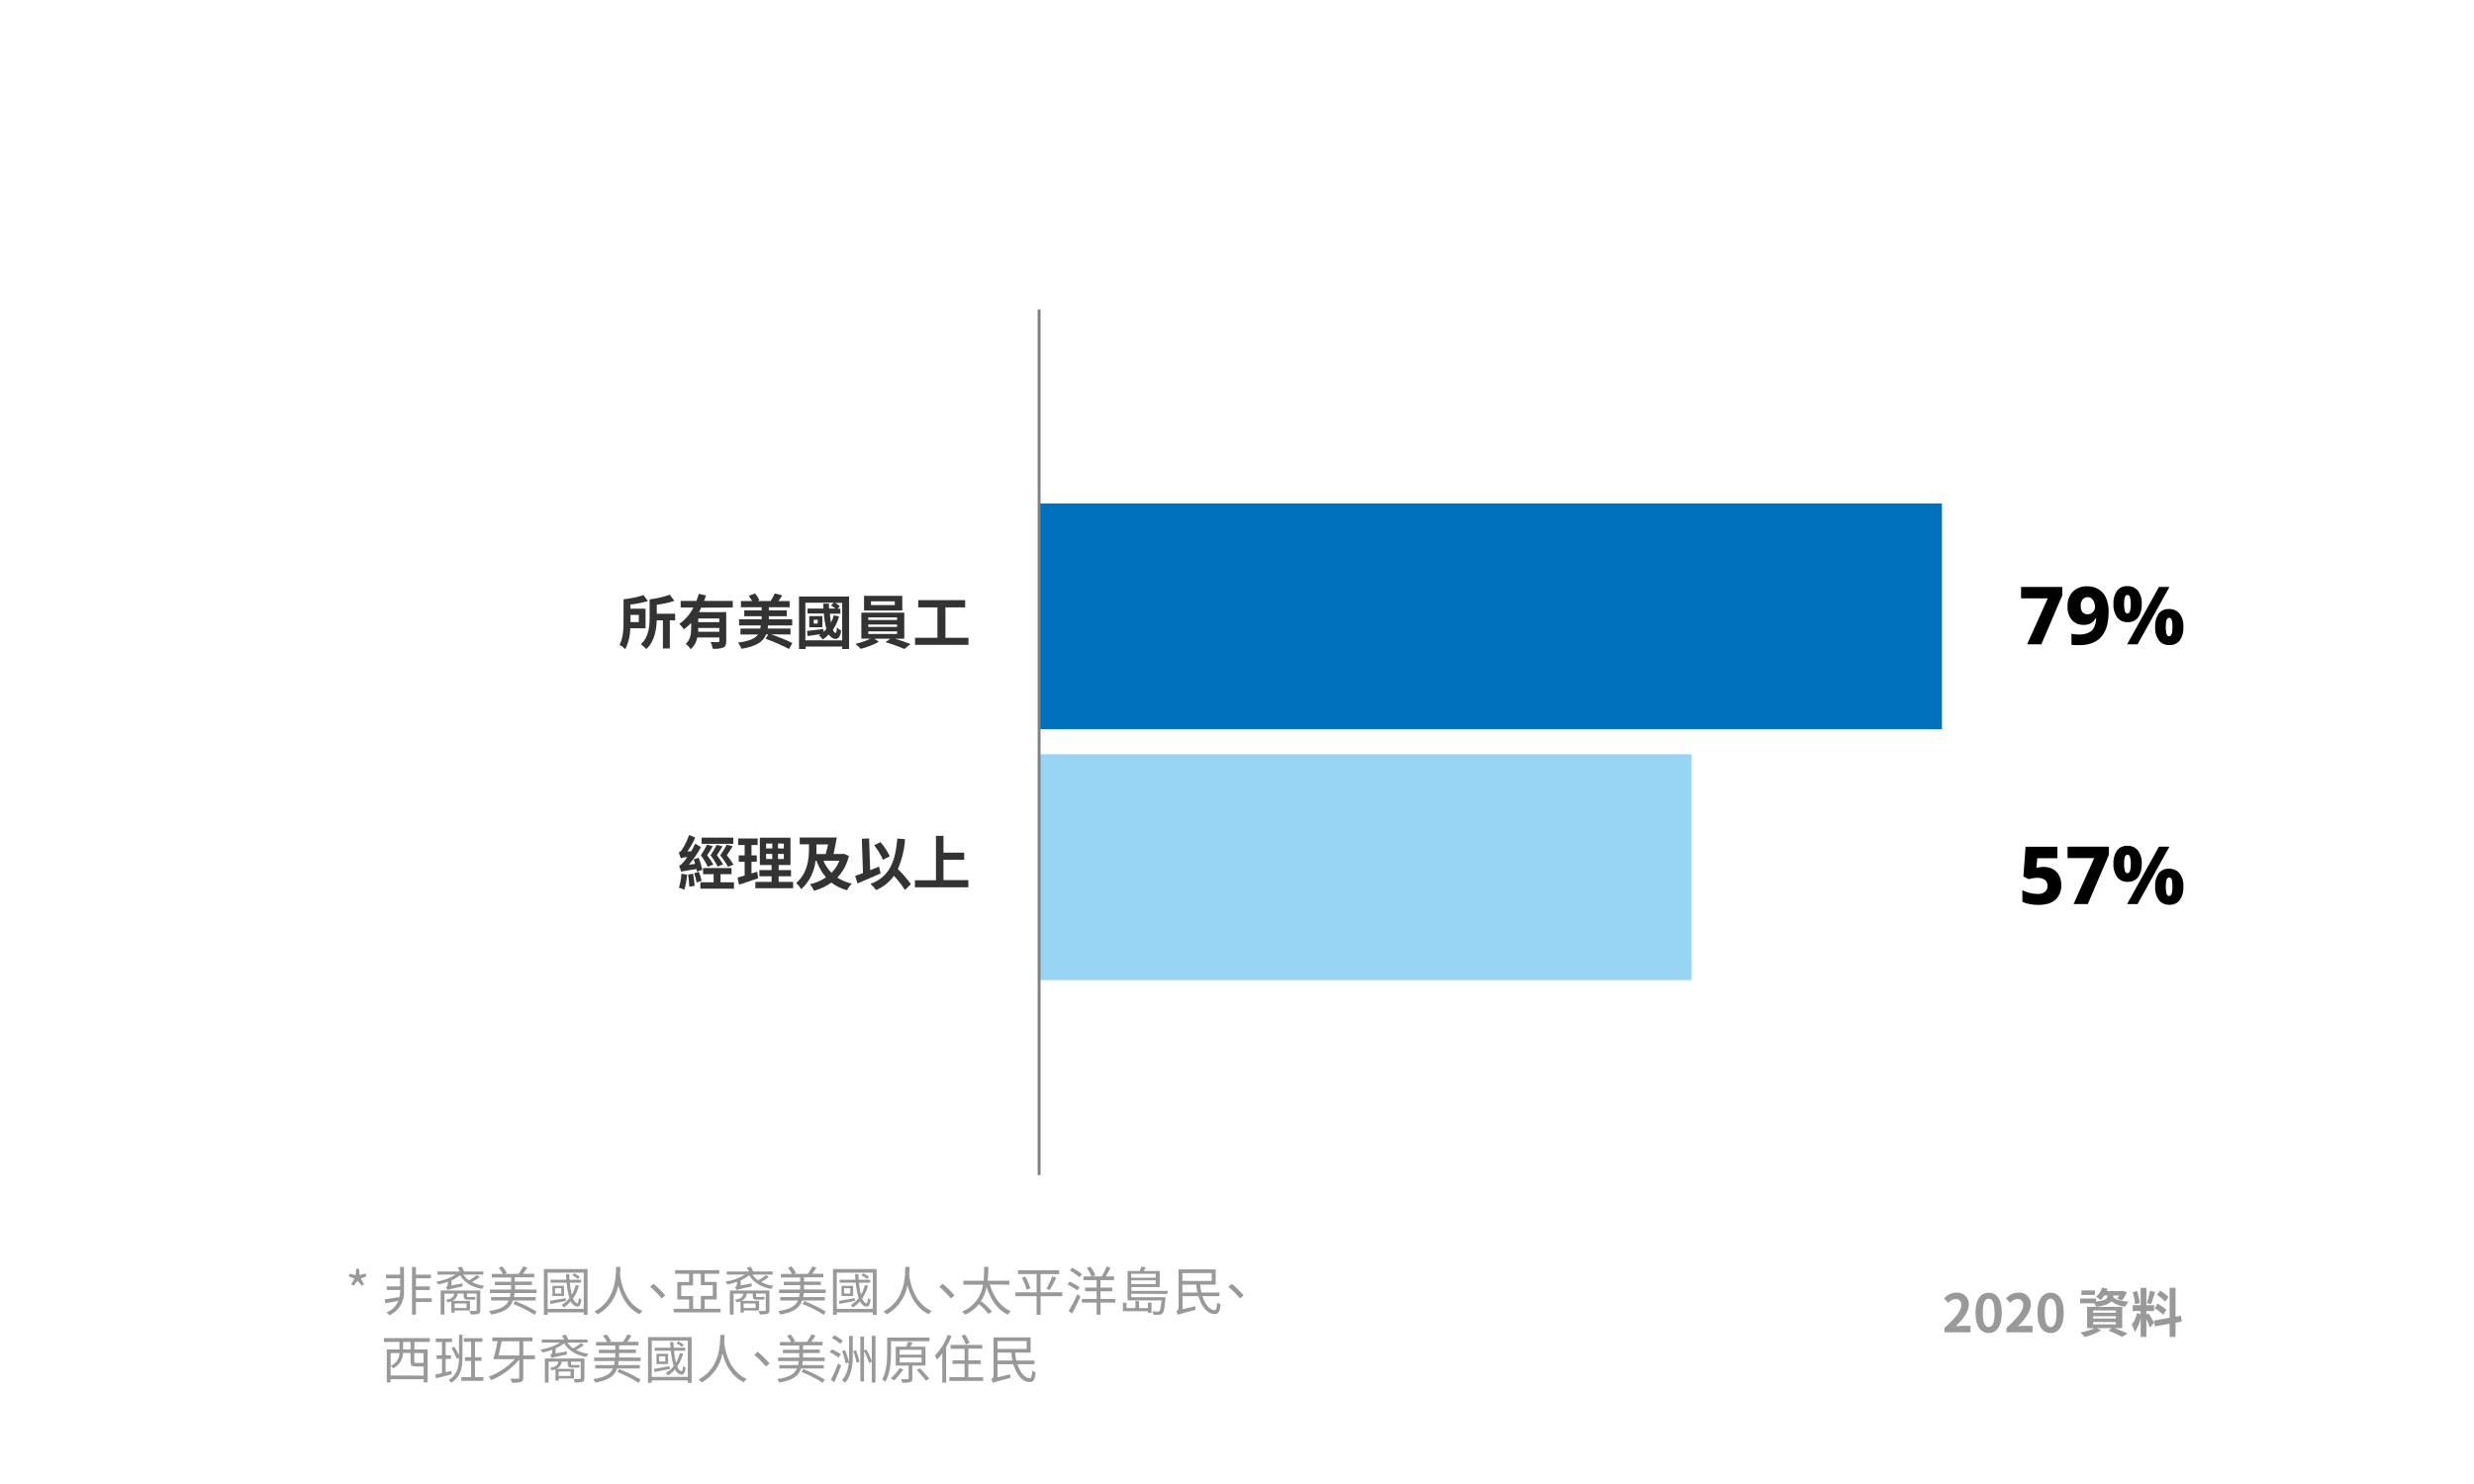
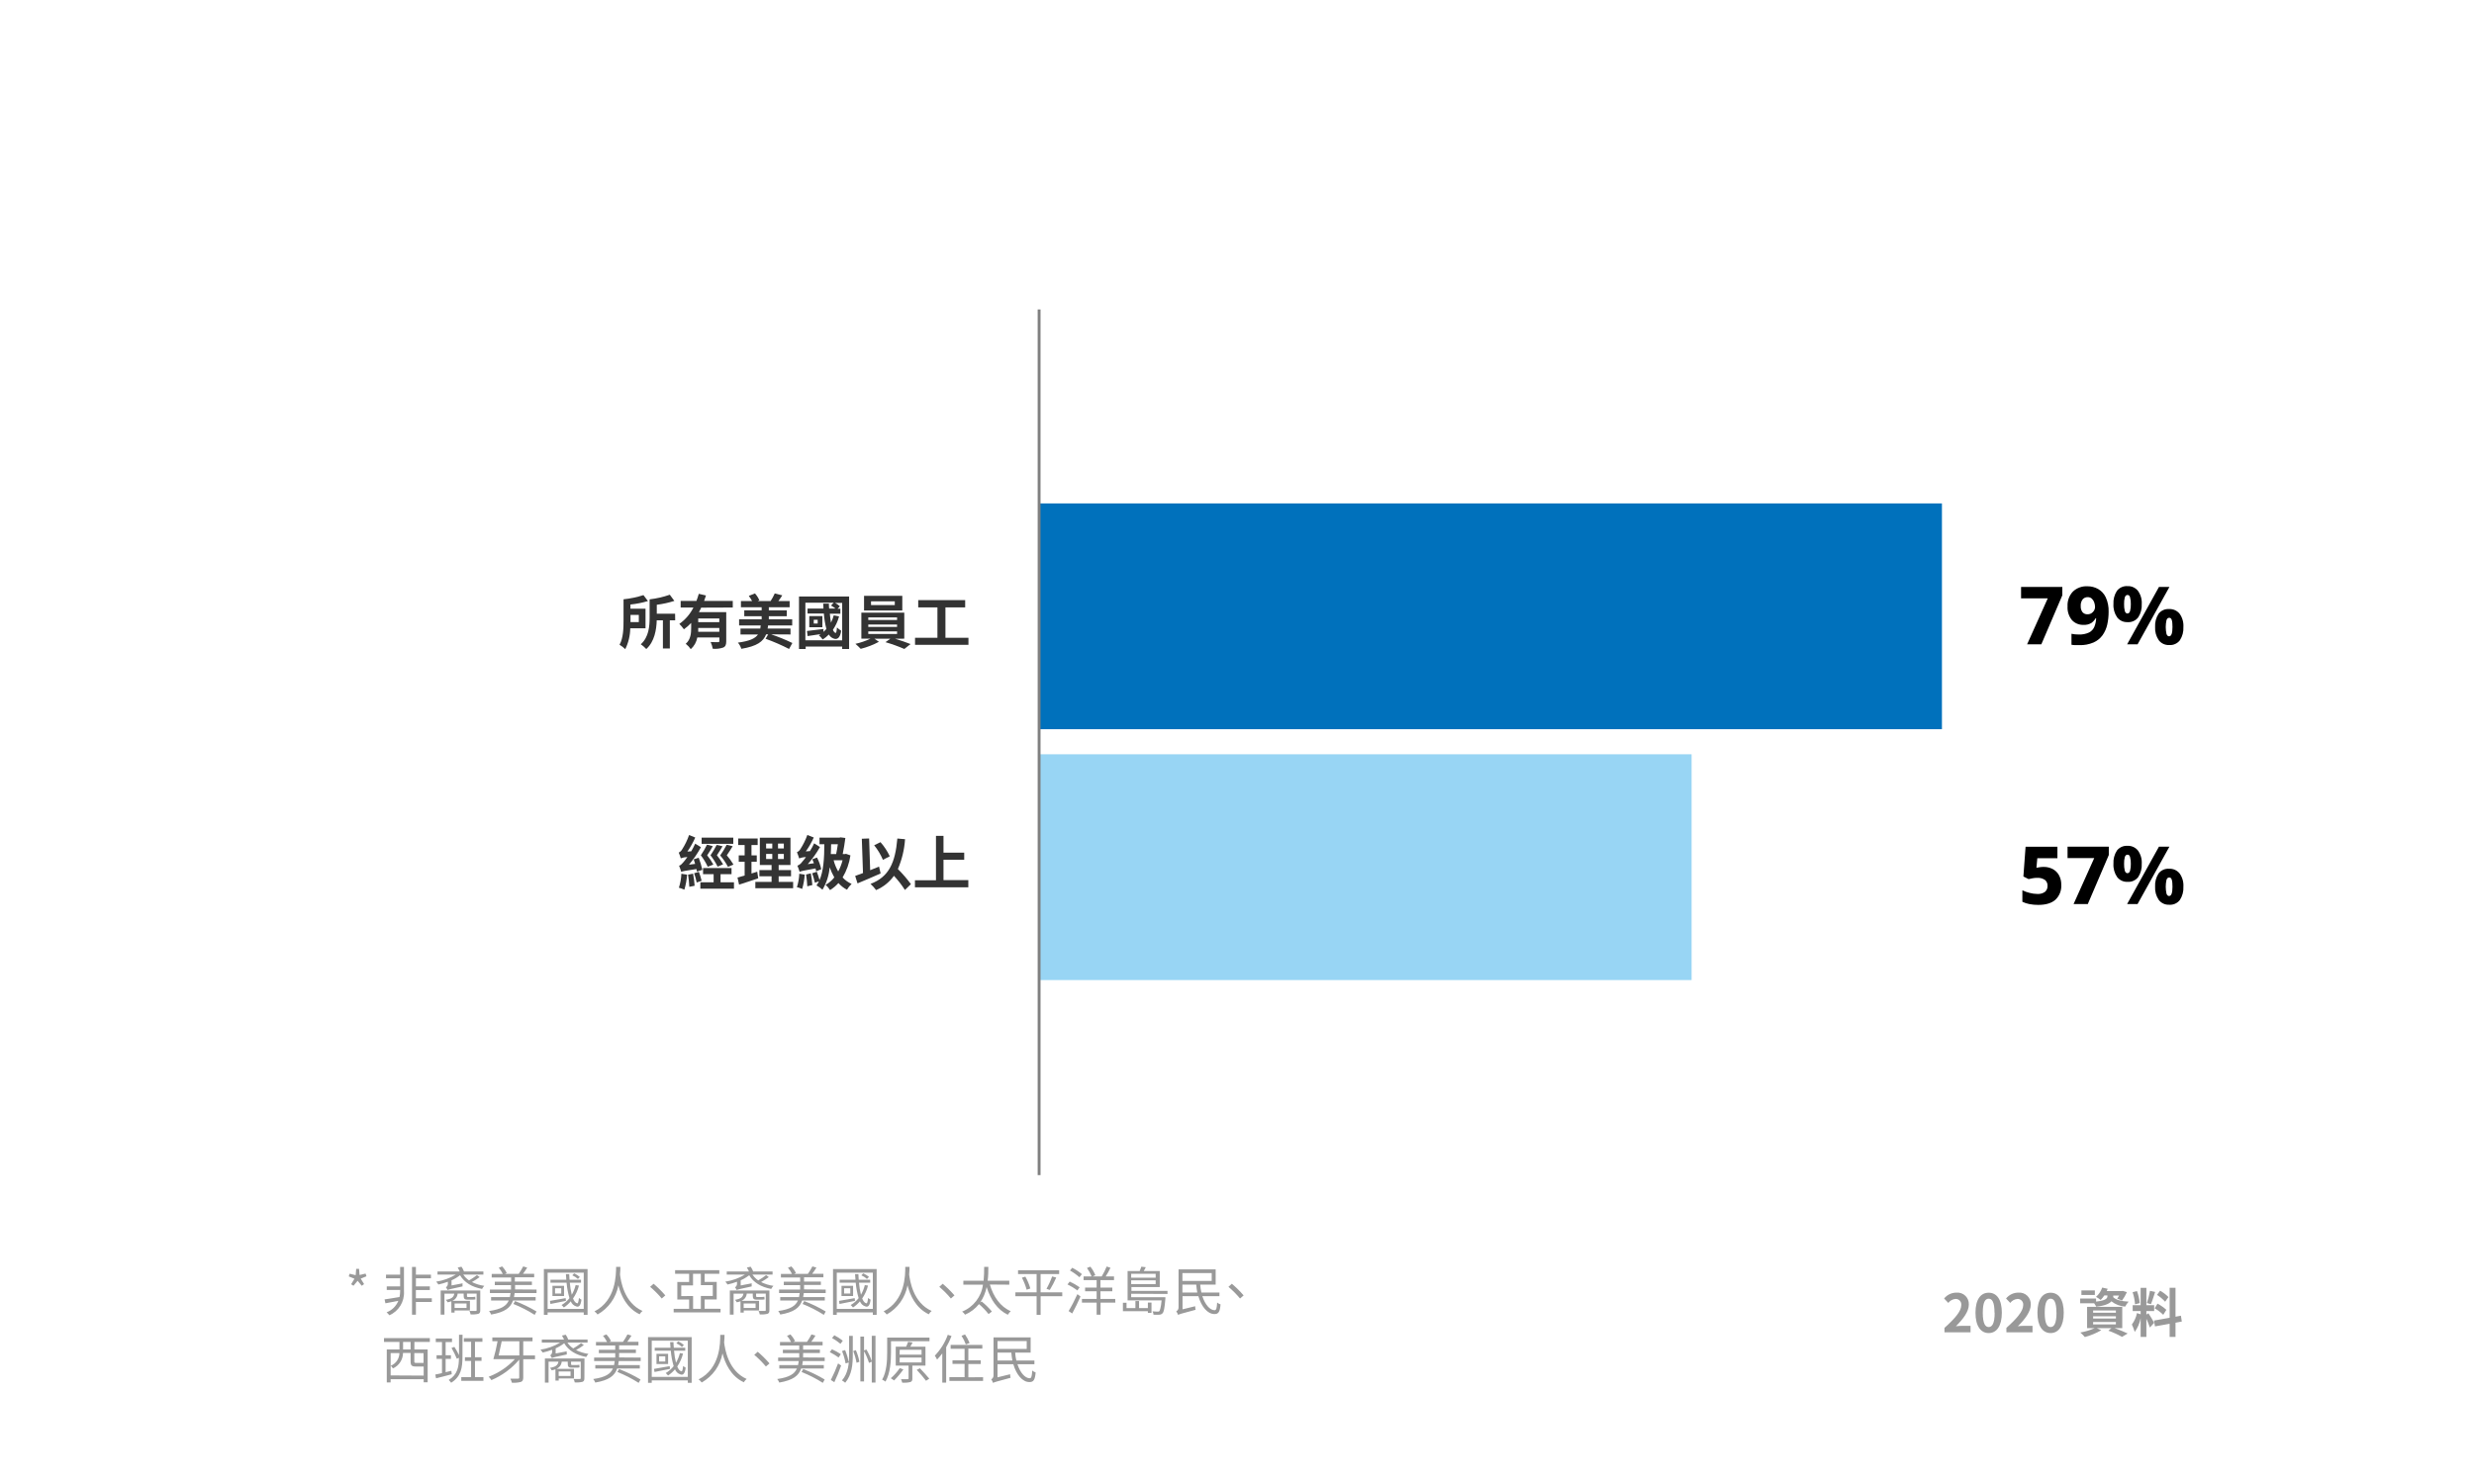
<svg xmlns="http://www.w3.org/2000/svg" viewBox="0 0 800 480">
  <defs>
    <style>.a{fill:#98d5f4;}.b{fill:#0071bc;}.c{fill:none;stroke:gray;stroke-miterlimit:10;stroke-width:0.93px;}.d{fill:#333;}.e{fill:#999;}</style>
  </defs>
  <rect class="a" x="336" y="243.97" width="211" height="73.03" />
  <rect class="b" x="336" y="162.83" width="291.95" height="73.03" />
  <line class="c" x1="336.01" y1="380.09" x2="336.01" y2="100.09" />
  <path d="M655.49,208.41l6.68-14.87h-8.63v-3.69h13.34v2.7l-6.79,15.86Z" />
  <path d="M681.85,197.88a18.64,18.64,0,0,1-.45,4.17,9.51,9.51,0,0,1-1.54,3.45,7.24,7.24,0,0,1-2.91,2.32,10.84,10.84,0,0,1-4.59.85c-.36,0-.79,0-1.28,0s-.91-.07-1.24-.12V205a11,11,0,0,0,2.29.23,7.26,7.26,0,0,0,3.42-.66,3.7,3.7,0,0,0,1.7-1.86,8.25,8.25,0,0,0,.57-2.76h-.15a5,5,0,0,1-1.38,1.54,4.36,4.36,0,0,1-2.55.62,4.82,4.82,0,0,1-3.77-1.56,6.4,6.4,0,0,1-1.4-4.42,6.48,6.48,0,0,1,1.71-4.77,6.37,6.37,0,0,1,4.71-1.73,6.93,6.93,0,0,1,3.48.89,6.06,6.06,0,0,1,2.47,2.71A10.44,10.44,0,0,1,681.85,197.88Zm-6.76-4.73a2.06,2.06,0,0,0-1.63.7,3.24,3.24,0,0,0-.63,2.21,3,3,0,0,0,.55,1.92,2,2,0,0,0,1.66.71,2.23,2.23,0,0,0,1.74-.75,2.29,2.29,0,0,0,.68-1.57,4.62,4.62,0,0,0-.26-1.52,2.92,2.92,0,0,0-.78-1.22A1.89,1.89,0,0,0,675.09,193.15Z" />
  <path d="M687.94,189.58a4.1,4.1,0,0,1,3.4,1.53,6.62,6.62,0,0,1,1.22,4.27,7.15,7.15,0,0,1-1.14,4.31,4,4,0,0,1-3.48,1.54,4,4,0,0,1-3.33-1.54,6.88,6.88,0,0,1-1.2-4.31,7.13,7.13,0,0,1,1.12-4.27A4,4,0,0,1,687.94,189.58Zm0,2.87c-.4,0-.68.25-.85.75a7.71,7.71,0,0,0-.24,2.21,8.09,8.09,0,0,0,.24,2.24c.17.52.45.78.85.78s.68-.26.84-.78a7.67,7.67,0,0,0,.25-2.24,7.31,7.31,0,0,0-.25-2.21Q688.59,192.45,688,192.45Zm13.57-2.6-10.3,18.56h-3.38l10.3-18.56Zm-.1,7.15a4.1,4.1,0,0,1,3.4,1.52,6.62,6.62,0,0,1,1.22,4.27,7.17,7.17,0,0,1-1.14,4.31,4,4,0,0,1-3.48,1.54,4,4,0,0,1-3.33-1.54,6.9,6.9,0,0,1-1.2-4.31,7.13,7.13,0,0,1,1.12-4.27A3.94,3.94,0,0,1,701.46,197Zm0,2.83c-.4,0-.68.26-.85.78a10.3,10.3,0,0,0,0,4.42c.17.52.45.78.85.78.73,0,1.09-1,1.09-3S702.24,199.83,701.51,199.83Z" />
  <path d="M660.79,280.4a6.24,6.24,0,0,1,2.94.67,5,5,0,0,1,2.06,2,6.2,6.2,0,0,1,.75,3.15,6.11,6.11,0,0,1-1.87,4.78q-1.87,1.69-5.59,1.69a14.76,14.76,0,0,1-2.84-.26,9.25,9.25,0,0,1-2.28-.75v-3.72a10.9,10.9,0,0,0,2.32.84,10,10,0,0,0,2.54.35,3.86,3.86,0,0,0,2.43-.66,2.4,2.4,0,0,0,.84-2,2.26,2.26,0,0,0-.84-1.89,4.18,4.18,0,0,0-2.59-.66,7.87,7.87,0,0,0-1.43.14l-1.25.27-1.69-.85.71-9.62h10.29v3.71h-6.5l-.28,3.1.91-.17A7.79,7.79,0,0,1,660.79,280.4Z" />
  <path d="M670.52,292.41l6.68-14.87h-8.63v-3.69h13.34v2.7l-6.79,15.86Z" />
  <path d="M687.94,273.58a4.1,4.1,0,0,1,3.4,1.53,6.62,6.62,0,0,1,1.22,4.27,7.15,7.15,0,0,1-1.14,4.31,4,4,0,0,1-3.48,1.54,4,4,0,0,1-3.33-1.54,6.88,6.88,0,0,1-1.2-4.31,7.13,7.13,0,0,1,1.12-4.27A4,4,0,0,1,687.94,273.58Zm0,2.87c-.4,0-.68.25-.85.75a7.71,7.71,0,0,0-.24,2.21,8.09,8.09,0,0,0,.24,2.24c.17.52.45.78.85.78s.68-.26.84-.78a7.67,7.67,0,0,0,.25-2.24,7.31,7.31,0,0,0-.25-2.21Q688.59,276.45,688,276.45Zm13.57-2.6-10.3,18.56h-3.38l10.3-18.56Zm-.1,7.15a4.1,4.1,0,0,1,3.4,1.52,6.62,6.62,0,0,1,1.22,4.27,7.17,7.17,0,0,1-1.14,4.31,4,4,0,0,1-3.48,1.54,4,4,0,0,1-3.33-1.54,6.9,6.9,0,0,1-1.2-4.31,7.13,7.13,0,0,1,1.12-4.27A3.94,3.94,0,0,1,701.46,281Zm0,2.83c-.4,0-.68.26-.85.78a10.3,10.3,0,0,0,0,4.42c.17.52.45.78.85.78.73,0,1.09-1,1.09-3S702.24,283.83,701.51,283.83Z" />
  <path class="d" d="M203.8,203.23a15.79,15.79,0,0,1-1.61,6.74,9.88,9.88,0,0,0-1.85-1.42c1.22-2.19,1.29-5.38,1.29-7.85v-6.86h0a31.73,31.73,0,0,0,6.44-1.35l1.45,1.92a30.83,30.83,0,0,1-5.66,1.12v1.35h4.88v6.35Zm.08-4.33v2.31h2.69V198.9Zm14.45,1.74H216.6v9.1h-2.24v-9.1h-2c-.08,3-.72,6.92-3.38,9.29a11.31,11.31,0,0,0-1.77-1.54c2.62-2.35,2.85-5.88,2.85-8.62v-5.91a30.44,30.44,0,0,0,6.53-1.5l1.47,2a30.93,30.93,0,0,1-5.68,1.25v2.89h5.92Z" />
  <path class="d" d="M226.73,196.54A11.74,11.74,0,0,1,226,198h8.84v9.39c0,1.12-.21,1.72-1,2.07a8.36,8.36,0,0,1-3.36.38,9.42,9.42,0,0,0-.69-2.19c1,.06,2.07.06,2.4.06s.43-.12.43-.38v-1.14h-7.14a6.62,6.62,0,0,1-2.11,3.78,7.67,7.67,0,0,0-1.63-1.73c1.63-1.42,1.76-3.46,1.76-5.22v-1.54a15.48,15.48,0,0,1-2.35,2.07,13.83,13.83,0,0,0-1.48-1.75,14.33,14.33,0,0,0,4.56-5.3h-4.13v-2.13h5.1c.3-.78.55-1.54.76-2.3l2.33.54c-.19.58-.4,1.17-.61,1.76h9.27v2.13Zm5.87,7.81v-1.24h-6.82c0,.4,0,.8,0,1.24Zm0-4.31h-6.82v1.19h6.82Z" />
  <path class="d" d="M249.36,205.18a60.49,60.49,0,0,1,6.86,2.8l-1.06,1.93a63.09,63.09,0,0,0-7.6-3.3l.85-1.43h-.68c-.91,2.34-2.95,3.84-8,4.68a5.76,5.76,0,0,0-1.12-2c3.82-.51,5.6-1.36,6.5-2.64h-5.66v-1.91h6.4c0-.31.11-.65.15-1h-7v-2h7.29v-1h-5.62v-1.9h5.62v-1h-6.7v-2h3.61a11,11,0,0,0-1.07-1.67l2-.8a8.33,8.33,0,0,1,1.42,2.22l-.55.25h4.18a16.74,16.74,0,0,0,1.35-2.47l2.43.63c-.42.66-.85,1.29-1.27,1.84h3.65v2h-6.73v1h5.81v1.9h-5.81v1h7.56v2h-7.81c0,.34-.09.66-.15,1h7.41v1.91Z" />
  <path class="d" d="M274.57,192.93v17h-2.24v-.79H260.52v.79h-2.15v-17Zm-2.24,14.19V195H270a6.34,6.34,0,0,1,1.59,1.11l-.76.79h.91v1.6h-3.4c.1,1.06.21,2,.36,2.91a12.07,12.07,0,0,0,.9-2.38l1.73.34a14.38,14.38,0,0,1-2,4.35c.25.57.53.93.88,1,.2.08.36-.66.43-1.77A7.72,7.72,0,0,0,272,204c-.31,2.33-1.29,3.06-2.55,2.49a2.72,2.72,0,0,1-1.42-1.26,11.78,11.78,0,0,1-2,1.62,9.17,9.17,0,0,0-1.23-1.37c.21-.12.42-.25.61-.38-1.52.23-3,.44-4.26.64l-.21-1.65c1.39-.15,3.36-.38,5.34-.64l0,.95a10.65,10.65,0,0,0,.95-.95,27.33,27.33,0,0,1-.82-5h-5.28v-1.6h5.15c0-.53-.06-1.06-.1-1.61h1.86c0,.55,0,1.08.08,1.61h2.05a9,9,0,0,0-1.46-1l.89-.9h-9.17v12.16Zm-6.4-4.23h-4.24v-3.61h4.24Zm-1.52-2.42h-1.27v1.22h1.27Z" />
  <path class="d" d="M289.43,206.59c1.77.53,3.71,1.22,5,1.73l-2,1.59a50.92,50.92,0,0,0-6.1-2.2l1.58-1.12h-5.15l1.45,1a25.68,25.68,0,0,1-5.89,2.28,20.35,20.35,0,0,0-1.71-1.62,22.93,22.93,0,0,0,4.86-1.67h-2.94v-8.42h13.88v8.42Zm2.34-9.12H279.4v-4.75h12.37Zm-11,3.06h9.31v-.82h-9.31Zm0,2.24h9.31V202h-9.31Zm0,2.28h9.31v-.83h-9.31Zm8.57-10.56h-7.68v1.23h7.68Z" />
  <path class="d" d="M313.16,206.29v2.28H295.89v-2.28h7.24v-9.83h-6.21v-2.35H312.1v2.35h-6.38v9.83Z" />
  <path class="d" d="M225.35,281.91c0-.23-.1-.51-.16-.82-3.79.57-4.48.71-4.9.92a19.42,19.42,0,0,0-.7-2c.48-.11.89-.53,1.48-1.23.23-.27.67-.82,1.2-1.58a7,7,0,0,0-2.13.42,19.37,19.37,0,0,0-.66-1.86,2.35,2.35,0,0,0,1.08-1,21.45,21.45,0,0,0,2.26-4.67l2,.81a27.09,27.09,0,0,1-2.55,4.54l1.25-.09a24.09,24.09,0,0,0,1.28-2.47l1.86,1.14a33.55,33.55,0,0,1-3.88,5.66l2-.25c-.13-.51-.31-1-.46-1.48l1.62-.51a29.79,29.79,0,0,1,1.18,3.91Zm-3.18,1a22.23,22.23,0,0,1-.87,4.86,11.54,11.54,0,0,0-1.77-.64,16.47,16.47,0,0,0,.8-4.51Zm1.94-.32a34.21,34.21,0,0,1,.51,3.91l-1.72.34a34.68,34.68,0,0,0-.4-3.93ZM226,282a25.54,25.54,0,0,1,.88,2.89l-1.6.56a20.94,20.94,0,0,0-.82-3Zm11.34,3.38v2.07H226.47v-2.07h4.29v-2.62h-3.42v-2h9.21v2H233v2.62ZM230.5,273.7c-.58,1-1.22,2.06-1.83,2.95a20,20,0,0,1,2,3l-1.81.7a18.75,18.75,0,0,0-2.24-3.7,29.49,29.49,0,0,0,2-3.44Zm6.62-.76H226.88v-2h10.24Zm-5.07,7.38a19.84,19.84,0,0,0-2.3-3.67,30.75,30.75,0,0,0,2-3.36l1.9.43c-.57,1-1.24,2-1.83,2.91a23.37,23.37,0,0,1,2,2.94Zm3.35.07a19.21,19.21,0,0,0-2.51-3.7,29.65,29.65,0,0,0,2.09-3.44l1.94.45c-.59,1-1.28,2.06-1.9,2.95a20.66,20.66,0,0,1,2.16,3Z" />
  <path class="d" d="M245.18,284.08c-2.09.74-4.37,1.46-6.19,2.05l-.51-2.3c.66-.17,1.44-.38,2.31-.63v-4.46h-1.91v-2.07h1.91v-3.35H238.7v-2.1H245v2.1h-2v3.35h1.71v2.07h-1.71v3.8c.63-.19,1.25-.38,1.86-.59Zm11.29,1.16v2.05H244.25v-2.05h5.25v-1.81h-3.94v-2h3.94v-1.64h-3.8v-8.83h9.91v8.83h-3.82v1.64h4v2h-4v1.81Zm-8.74-10.81h2v-1.58h-2Zm0,3.42h2v-1.64h-2Zm5.73-5h-1.88v1.58h1.88Zm0,3.36h-1.88v1.64h1.88Z" />
-   <path class="d" d="M274.5,276.86a15.1,15.1,0,0,1-3.73,7,14.43,14.43,0,0,0,4.66,1.94,11.06,11.06,0,0,0-1.58,2.14,14.17,14.17,0,0,1-5-2.47,17.69,17.69,0,0,1-5.64,2.66,8.26,8.26,0,0,0-1.31-2.11,15,15,0,0,0,5.19-2.24,17.45,17.45,0,0,1-3.08-5.37h-.29a14.37,14.37,0,0,1-4.63,9.19,9.6,9.6,0,0,0-1.63-2c3.76-3.21,4.14-8,4.14-11.07v-1.44h-3v-2.21h12c-.3,1.75-.7,3.76-1.06,5.34h2.85l.41-.09ZM264,274.58c0,.53,0,1.08,0,1.67H267c.27-.95.53-2.05.78-3.13H264Zm2.26,3.82a12.05,12.05,0,0,0,2.62,3.91,11.09,11.09,0,0,0,2.53-3.91Z" />
+   <path class="d" d="M260.21,282.9a20.58,20.58,0,0,1-.83,4.63,9.32,9.32,0,0,0-1.69-.58,16.1,16.1,0,0,0,.77-4.34Zm-2.51-7.26a2.33,2.33,0,0,0,1.11-1,22.92,22.92,0,0,0,2.26-4.58l2.07.83a25.75,25.75,0,0,1-2.57,4.49l1.33-.1a20.35,20.35,0,0,0,1.37-2.51l1.88,1.2a31.55,31.55,0,0,1-3.95,5.53l2-.29c-.17-.45-.34-.89-.53-1.27l1.52-.57a15.31,15.31,0,0,1,1.37,3.78l-1.65.67a8.56,8.56,0,0,0-.19-.93c-4,.72-4.73.87-5.15,1.12a16.62,16.62,0,0,0-.72-2,3.44,3.44,0,0,0,1.54-1.25,18.58,18.58,0,0,0,1.23-1.54,6.34,6.34,0,0,0-2.2.44A19,19,0,0,0,257.7,275.64Zm4.49,6.84a34.16,34.16,0,0,1,.49,3.78l-1.63.42a32.47,32.47,0,0,0-.4-3.82ZM275,276.67a19.31,19.31,0,0,1-2.53,7.14,8.65,8.65,0,0,0,2.91,2.09,8.22,8.22,0,0,0-1.5,1.88,9.25,9.25,0,0,1-2.76-2.16,12.48,12.48,0,0,1-2.71,2.28,7.78,7.78,0,0,0-1.43-1.7,9.45,9.45,0,0,0,2.8-2.41,19.28,19.28,0,0,1-1.49-3.27,17.09,17.09,0,0,1-2.33,7.26,10.86,10.86,0,0,0-1.94-1.4,8.38,8.38,0,0,0,.8-1.33l-1.31.47a26.78,26.78,0,0,0-.88-3.06l1.5-.49a27.27,27.27,0,0,1,.88,2.7c1.27-2.91,1.54-7,1.55-11.61H265v-2.13h6.46l.32-.09,1.58.2c-.19,1.64-.54,3.56-.86,5.21h.7l.37-.08Zm-6.25-3.61c0,1.1-.06,2.16-.1,3.19h1.73c.21-1,.4-2.18.55-3.19Zm.82,5.2a13.77,13.77,0,0,0,1.48,3.61,15.85,15.85,0,0,0,1.4-3.61Z" />
  <path class="d" d="M284.76,282.52c-2.51,1.12-5.32,2.32-7.47,3.21l-.76-2.41c.72-.25,1.58-.55,2.53-.93l-.38-11.1,2.36-.09.34,10.27,2.87-1.17Zm7.86,5.34a32.64,32.64,0,0,0-3.55-4.58,13.73,13.73,0,0,1-5.77,4.62,13.75,13.75,0,0,0-1.81-2c6-2.28,8-6.88,8.68-14.68l2.49.22a29.2,29.2,0,0,1-2.32,9.65,41.31,41.31,0,0,1,4.22,4.89Zm-7.12-9.75a19.28,19.28,0,0,0-2.83-4.71l2.05-1a19.28,19.28,0,0,1,3,4.56Z" />
  <path class="d" d="M313.12,284.67V287H295.86v-2.28h6.8V270.36h2.43v5.43h6.7v2.3h-6.7v6.58Z" />
  <path class="e" d="M113.55,415.38l1.07-1.77-1.85-.76.3-.87,1.94.48.17-2.06h.92l.17,2,1.94-.46.29.87-1.86.76,1.09,1.77-.75.54-1.34-1.61-1.34,1.61Z" />
  <path class="e" d="M129.39,409.8h1.24v7.89a7.89,7.89,0,0,1-4.72,7.73,6.68,6.68,0,0,0-.9-.95,6.6,6.6,0,0,0,3.8-3.72l-4.18.8-.27-1.26c1.26-.17,3-.47,4.83-.78a8.54,8.54,0,0,0,.2-1.82v-.46h-4.33v-1.15h4.33v-2.61h-4.57v-1.18h4.57Zm10.25,11.32h-5.15v4.12h-1.26V409.8h1.26v2.49h4.86v1.18h-4.86v2.61H139v1.17h-4.52v2.68h5.15Z" />
  <path class="e" d="M155.11,413.07a23.3,23.3,0,0,1-2.51,1.61,12.94,12.94,0,0,0,4,1.23,4.24,4.24,0,0,0-.72,1c-3.29-.62-5.74-2.08-7.12-4.44a12.37,12.37,0,0,1-2.75,1.65v1.66l3.57-.69a4.44,4.44,0,0,0,0,1c-4,.85-4.52,1-4.85,1.19a4.57,4.57,0,0,0-.54-.9,1.33,1.33,0,0,0,.63-1.19v-.61a23.59,23.59,0,0,1-3.06.9,6.48,6.48,0,0,0-.72-.93,17.28,17.28,0,0,0,6.35-2.28h-5.92v-1h7.19A9.06,9.06,0,0,0,148,410l1.22-.29a6.31,6.31,0,0,1,.82,1.56h6.27v1h-6.51a6.83,6.83,0,0,0,1.87,1.88,21.67,21.67,0,0,0,2.55-1.71Zm.19,10.69c0,.64-.12,1-.61,1.19a8.41,8.41,0,0,1-2.52.19,3.82,3.82,0,0,0-.37-1.11c.95,0,1.73,0,2,0s.32-.09.32-.31v-5.3H151v.61c0,.36,0,.48.33.48h1.48a3.76,3.76,0,0,0,.88-.09c0,.27,0,.6.07.85a2.75,2.75,0,0,1-.92.1h-1.73c-1,0-1.18-.42-1.18-1.36v-.59h-1.95a2.75,2.75,0,0,1-1.7,2.33h5.68v3.12H147v.68h-1.05V420.9a7,7,0,0,1-1.21.33,2.69,2.69,0,0,0-.58-.8c1.87-.31,2.53-.85,2.75-2h-3.19v6.78H142.5V417.4h12.8ZM147,421.6v1.46h3.86V421.6Z" />
  <path class="e" d="M173.5,417.11v1.12h-7.08a12.38,12.38,0,0,1-.21,1.31h7v1.11h-7.32c-.8,2.33-2.62,3.77-7.07,4.54a4.43,4.43,0,0,0-.67-1.14c3.93-.56,5.6-1.65,6.36-3.4h-5.71v-1.11h6.07a10.22,10.22,0,0,0,.22-1.31h-6.67v-1.12h6.82v-1.43H160v-1.1h5.29V413.2H159v-1.14h3.59a10,10,0,0,0-1.31-2l1.09-.44a8.58,8.58,0,0,1,1.49,2.14l-.61.27h4.47a19.11,19.11,0,0,0,1.46-2.41l1.29.39a19.22,19.22,0,0,1-1.36,2h3.62v1.14h-6.25v1.38H172v1.1h-5.44v1.43Zm-6.95,3.72a43.27,43.27,0,0,1,6.94,3.37l-.6,1.09a40.21,40.21,0,0,0-6.88-3.52Z" />
  <path class="e" d="M190,410.48v14.79h-1.24v-.78H177.08v.78h-1.21V410.48Zm-1.24,12.87V411.64H177.08v11.71ZM183,420.77l-5,1-.17-1c1.29-.21,3.18-.55,5.08-.89Zm4.22-4.95A13.08,13.08,0,0,1,185.3,420c.36.9.82,1.47,1.38,1.56.24.07.41-.66.53-1.75a3.27,3.27,0,0,0,.81.56c-.22,1.85-.8,2.53-1.68,2.19a2.73,2.73,0,0,1-1.77-1.65,10.69,10.69,0,0,1-2.24,2,6.2,6.2,0,0,0-.75-.8,9.16,9.16,0,0,0,2.57-2.23,24.48,24.48,0,0,1-.94-5H178v-.95h5.12c0-.6-.1-1.19-.14-1.81h1.09c0,.62.07,1.21.1,1.81h3.71v.95h-3.62a24.05,24.05,0,0,0,.63,3.91,11.84,11.84,0,0,0,1.25-3.13Zm-4.83.07v3.3h-3.75v-3.3Zm-.91.8h-2v1.7h2Zm5.4-3a6.75,6.75,0,0,0-1.82-1.19l.6-.63a7.11,7.11,0,0,1,1.83,1.16Z" />
  <path class="e" d="M200.6,409.77c0,.61,0,1.46-.11,2.46.25,2,1.27,9.13,7.27,11.8a3.83,3.83,0,0,0-.92,1.07c-4.25-2-6.07-6.19-6.88-9.35a13.64,13.64,0,0,1-6.73,9.42,4.19,4.19,0,0,0-1-1c7-3.57,6.95-11.83,7-14.41Z" />
  <path class="e" d="M215.14,419l-1.16,1a29.71,29.71,0,0,0-3.75-3.77l1.1-1A33,33,0,0,1,215.14,419Z" />
  <path class="e" d="M233,423.33v1.16H217.84v-1.16h5v-3h-3.82v-5.68h3.82V412H218.3v-1.17h14.3V412h-4.75v2.64h3.91v5.67h-.61v0h-3.3v3Zm-8.88-4.14v4.14h2.51v-4.16h3.86v-3.49h-3.86V412H224.1v3.76h-3.81v3.47Z" />
  <path class="e" d="M248.61,413.07a23.3,23.3,0,0,1-2.51,1.61,12.94,12.94,0,0,0,4,1.23,4.24,4.24,0,0,0-.72,1c-3.29-.62-5.74-2.08-7.12-4.44a12.37,12.37,0,0,1-2.75,1.65v1.66l3.57-.69a4.44,4.44,0,0,0,0,1c-4,.85-4.52,1-4.85,1.19a4.57,4.57,0,0,0-.54-.9,1.33,1.33,0,0,0,.63-1.19v-.61a23.59,23.59,0,0,1-3.06.9,6.48,6.48,0,0,0-.72-.93,17.28,17.28,0,0,0,6.35-2.28H235v-1h7.19a9.06,9.06,0,0,0-.68-1.27l1.22-.29a6.31,6.31,0,0,1,.82,1.56h6.27v1h-6.51a6.83,6.83,0,0,0,1.87,1.88,21.67,21.67,0,0,0,2.55-1.71Zm.19,10.69c0,.64-.12,1-.61,1.19a8.41,8.41,0,0,1-2.52.19,3.82,3.82,0,0,0-.37-1.11c.95,0,1.73,0,2,0s.32-.09.32-.31v-5.3h-3.13v.61c0,.36,0,.48.33.48h1.48a3.76,3.76,0,0,0,.88-.09c0,.27,0,.6.07.85a2.75,2.75,0,0,1-.92.1h-1.73c-1,0-1.18-.42-1.18-1.36v-.59h-1.95a2.75,2.75,0,0,1-1.7,2.33h5.68v3.12h-4.95v.68h-1.05V420.9a7,7,0,0,1-1.21.33,2.69,2.69,0,0,0-.58-.8c1.87-.31,2.53-.85,2.75-2h-3.19v6.78H236V417.4h12.8Zm-8.33-2.16v1.46h3.86V421.6Z" />
  <path class="e" d="M267,417.11v1.12h-7.08a12.38,12.38,0,0,1-.21,1.31h7v1.11h-7.32c-.8,2.33-2.62,3.77-7.07,4.54a4.43,4.43,0,0,0-.67-1.14c3.93-.56,5.6-1.65,6.36-3.4h-5.71v-1.11h6.07a10.22,10.22,0,0,0,.22-1.31h-6.67v-1.12h6.82v-1.43h-5.29v-1.1h5.29V413.2h-6.22v-1.14h3.59a10,10,0,0,0-1.31-2l1.09-.44a8.58,8.58,0,0,1,1.49,2.14l-.61.27h4.47a19.11,19.11,0,0,0,1.46-2.41L264,410a19.22,19.22,0,0,1-1.36,2h3.62v1.14H260v1.38h5.44v1.1H260v1.43Zm-6.95,3.72A43.27,43.27,0,0,1,267,424.2l-.6,1.09a40.21,40.21,0,0,0-6.88-3.52Z" />
  <path class="e" d="M283.48,410.48v14.79h-1.24v-.78H270.58v.78h-1.21V410.48Zm-1.24,12.87V411.64H270.58v11.71Zm-5.77-2.58-5,1-.17-1c1.29-.21,3.18-.55,5.08-.89Zm4.22-4.95A13.08,13.08,0,0,1,278.8,420c.36.9.82,1.47,1.38,1.56.24.07.41-.66.53-1.75a3.27,3.27,0,0,0,.81.56c-.22,1.85-.8,2.53-1.68,2.19a2.73,2.73,0,0,1-1.77-1.65,10.69,10.69,0,0,1-2.24,2,6.2,6.2,0,0,0-.75-.8,9.16,9.16,0,0,0,2.57-2.23,24.48,24.48,0,0,1-.94-5h-5.2v-.95h5.12c-.05-.6-.1-1.19-.14-1.81h1.09c0,.62.07,1.21.1,1.81h3.71v.95h-3.62a24.05,24.05,0,0,0,.63,3.91,11.84,11.84,0,0,0,1.25-3.13Zm-4.83.07v3.3h-3.75v-3.3Zm-.91.8h-2v1.7h2Zm5.4-3a6.75,6.75,0,0,0-1.82-1.19l.6-.63A7.11,7.11,0,0,1,281,413Z" />
  <path class="e" d="M294.1,409.77c0,.61,0,1.46-.11,2.46.25,2,1.27,9.13,7.27,11.8a3.83,3.83,0,0,0-.92,1.07c-4.25-2-6.07-6.19-6.88-9.35a13.64,13.64,0,0,1-6.73,9.42,4.19,4.19,0,0,0-1-1c7.05-3.57,7-11.83,7-14.41Z" />
  <path class="e" d="M308.64,419l-1.16,1a29.71,29.71,0,0,0-3.75-3.77l1.1-1A33,33,0,0,1,308.64,419Z" />
  <path class="e" d="M320.08,415.48c1.16,3.94,3.38,7.17,6.76,8.62a5.82,5.82,0,0,0-.95,1.15c-3.38-1.63-5.56-4.84-6.85-8.95a13.22,13.22,0,0,1-2.1,5l.49-.34a23.28,23.28,0,0,1,3.31,3.25l-1.07.83a23,23,0,0,0-3.11-3.23,11.48,11.48,0,0,1-4.5,3.42,4,4,0,0,0-.94-1,10.86,10.86,0,0,0,6.73-8.7h-6.34v-1.27h6.55a43.07,43.07,0,0,0,.18-4.49h1.35c0,1.32,0,2.87-.22,4.49h7v1.27Z" />
  <path class="e" d="M343.5,419.27h-7v6h-1.3v-6h-6.86V418h6.86V412.1h-6v-1.24h13.29v1.24h-6V418h7Zm-11.94-6.34a16.34,16.34,0,0,1,1.61,3.83l-1.19.4a19.8,19.8,0,0,0-1.53-3.89Zm6.83,3.93a25.2,25.2,0,0,0,1.83-4l1.33.37a33.44,33.44,0,0,1-2.09,4Z" />
  <path class="e" d="M348.37,417.4a18.25,18.25,0,0,0-3.18-1.95l.71-.92a20.16,20.16,0,0,1,3.22,1.85Zm-2.82,6.66a50.42,50.42,0,0,0,2.84-5.47l1,.77c-.78,1.8-1.82,3.91-2.68,5.49Zm1.17-14a17.32,17.32,0,0,1,3.13,2.06l-.8,1a18.48,18.48,0,0,0-3.06-2.18Zm13.94,11.28h-4.78v3.9h-1.27v-3.9h-4.75v-1.2h4.75v-2.48h-3.73v-1.19h3.73v-2.42h-4.22v-1.19H353a14.2,14.2,0,0,0-1.51-2.73l1.09-.43a10.53,10.53,0,0,1,1.61,2.76l-.88.4h2.94a23.48,23.48,0,0,0,1.61-3.21l1.23.41c-.46.93-1,2-1.55,2.8h2.69v1.19h-4.39v2.42h3.84v1.19h-3.84v2.48h4.78Z" />
  <path class="e" d="M371.18,421.31h1.17v3.32h-1.17v-.53h-8.07v-2.72h1.17v1.72h2.87v-2.28h1.18v2.28h2.85Zm-5.4-2.84v1.11h11.06a3.42,3.42,0,0,1,0,.51c-.25,3-.49,4.25-.92,4.69a1.52,1.52,0,0,1-1,.46,16.72,16.72,0,0,1-1.92,0,2.48,2.48,0,0,0-.32-1.1c.73.08,1.43.1,1.68.1s.43,0,.56-.19.5-1.19.7-3.45h-11v-9.48h3.92a12.18,12.18,0,0,0,.53-1.41l1.44.17c-.22.44-.42.85-.66,1.24h5.17v5.18h-9.16v1.23h11.66v1Zm0-6.46v1.26h7.92V412Zm7.92,3.32v-1.21h-7.92v1.21Z" />
  <path class="e" d="M388.79,419.25c.89,2.71,2.45,4.56,4,4.54.5,0,.7-.69.79-2.48a3.39,3.39,0,0,0,1.1.6c-.2,2.48-.71,3.12-1.95,3.12-2.28,0-4.24-2.39-5.22-5.78h-5.12v4.25l4.08-1a5.57,5.57,0,0,0,.14,1.15c-4.63,1.25-5.26,1.4-5.66,1.65a4.06,4.06,0,0,0-.6-1.15,1.37,1.37,0,0,0,.75-1.24V410.58h12v4.92h-5a15.76,15.76,0,0,0,.38,2.56h5.84v1.19Zm-6.44-7.47v2.53h9.47v-2.53Zm4.81,6.28a20,20,0,0,1-.34-2.56h-4.47v2.56Z" />
  <path class="e" d="M402.14,419l-1.16,1a29.71,29.71,0,0,0-3.75-3.77l1.1-1A33,33,0,0,1,402.14,419Z" />
  <path class="e" d="M134,434.05v2.43h4.29V447.1H137v-1H126.31v1.05h-1.24V436.48h4.1v-2.43h-5v-1.23H139v1.23Zm3,10.89V442h-2.52c-1.39,0-1.71-.36-1.71-1.72v-2.67h-2.45a5.48,5.48,0,0,1-3.27,5,3.44,3.44,0,0,0-.73-.89v3.16Zm-10.68-7.29v4.11a4.47,4.47,0,0,0,2.84-4.11Zm6.45-3.6h-2.43v2.43h2.43Zm1.2,3.6v2.67c0,.44.07.51.65.51h2a1.43,1.43,0,0,0,.34,0v-3.16Z" />
  <path class="e" d="M146.08,444.5c-1.76.49-3.63.94-5.08,1.31l-.24-1.21c.6-.12,1.35-.3,2.16-.47v-4.61h-1.75v-1.16h1.75V434.1h-2v-1.16h5.24v1.16H144.1v4.26h1.71v1.16H144.1v4.32l1.85-.46Zm3.46-5.57c0,3.41-.43,6.32-3.66,8.32a5,5,0,0,0-.78-.9c2.86-1.75,3.28-4.25,3.3-7.17l-.68.31A25.41,25.41,0,0,0,146,436l.93-.35a22.1,22.1,0,0,1,1.5,2.67v-6.6h1.14Zm6.78,6.52v1.19h-7.16v-1.19h3.18V440.2h-2V439h2v-5H150v-1.16H156v1.16h-2.41v5h2.12v1.16h-2.12v5.25Z" />
  <path class="e" d="M173,439.64h-3.8v5.91c0,.84-.22,1.23-.76,1.43a9,9,0,0,1-2.92.26,5,5,0,0,0-.5-1.31c1.12,0,2.16,0,2.47,0s.41-.11.41-.4v-5.76a24.18,24.18,0,0,1-9,6.63,5.74,5.74,0,0,0-.89-1.09,22.48,22.48,0,0,0,8.47-5.69h-6.94a59.09,59.09,0,0,0,1.36-5.81h-1.7V432.6h13v1.23h-3v4.59H173Zm-10.76-5.81c-.31,1.46-.69,3.21-1,4.59h6.7v-4.59Z" />
  <path class="e" d="M188.79,435.07a22.48,22.48,0,0,1-2.52,1.61,12.94,12.94,0,0,0,4,1.23,4.21,4.21,0,0,0-.71,1c-3.3-.62-5.75-2.08-7.12-4.44a12.45,12.45,0,0,1-2.76,1.65v1.66l3.57-.69a5.14,5.14,0,0,0,.05,1c-4,.85-4.52,1-4.84,1.19a4.57,4.57,0,0,0-.54-.9,1.34,1.34,0,0,0,.62-1.19v-.61a23.45,23.45,0,0,1-3.05.9,7.29,7.29,0,0,0-.72-.93,17.23,17.23,0,0,0,6.34-2.28h-5.91v-1h7.19a9.06,9.06,0,0,0-.68-1.27l1.22-.29a6.66,6.66,0,0,1,.82,1.56H190v1h-6.51a6.56,6.56,0,0,0,1.87,1.88,22.54,22.54,0,0,0,2.55-1.71Zm.18,10.69c0,.64-.11,1-.61,1.19a8.3,8.3,0,0,1-2.51.19,3.85,3.85,0,0,0-.38-1.11c1,0,1.74,0,2,0s.32-.09.32-.31v-5.3h-3.13v.61c0,.36,0,.48.32.48h1.48a3.84,3.84,0,0,0,.89-.09c0,.27,0,.6.06.85a2.66,2.66,0,0,1-.91.1h-1.74c-1,0-1.17-.42-1.17-1.36v-.59h-1.95a2.75,2.75,0,0,1-1.7,2.33h5.67v3.12h-4.94v.68h-1.06V442.9a6.79,6.79,0,0,1-1.21.33,2.66,2.66,0,0,0-.57-.8c1.87-.31,2.53-.85,2.75-2h-3.19v6.78h-1.19V439.4H189Zm-8.32-2.16v1.46h3.85V443.6Z" />
  <path class="e" d="M207.18,439.11v1.12h-7.09c-.05.46-.12.9-.2,1.31h7v1.11h-7.33c-.79,2.33-2.61,3.77-7.07,4.54a4.12,4.12,0,0,0-.66-1.14c3.93-.56,5.59-1.65,6.36-3.4H192.5v-1.11h6.06a10.19,10.19,0,0,0,.23-1.31h-6.67v-1.12h6.82v-1.43h-5.29v-1.1h5.29V435.2h-6.22v-1.14h3.58a9.62,9.62,0,0,0-1.31-2l1.09-.44a8.39,8.39,0,0,1,1.5,2.14l-.61.27h4.47a19.11,19.11,0,0,0,1.46-2.41l1.29.39a22.9,22.9,0,0,1-1.36,2h3.62v1.14H200.2v1.38h5.43v1.1H200.2v1.43Zm-7,3.72a43.27,43.27,0,0,1,6.94,3.37l-.6,1.09a40.59,40.59,0,0,0-6.88-3.52Z" />
  <path class="e" d="M223.66,432.48v14.79h-1.25v-.78H210.75v.78h-1.2V432.48Zm-1.25,12.87V433.64H210.75v11.71Zm-5.76-2.58-5,1-.17-1c1.29-.21,3.18-.55,5.08-.89Zm4.22-4.95A13.3,13.3,0,0,1,219,442c.36.9.82,1.47,1.38,1.56.24.07.41-.66.52-1.75a3.32,3.32,0,0,0,.82.56c-.22,1.85-.8,2.53-1.68,2.19a2.73,2.73,0,0,1-1.77-1.65,10.69,10.69,0,0,1-2.24,2,7,7,0,0,0-.75-.8,9,9,0,0,0,2.56-2.23,24.53,24.53,0,0,1-.93-5h-5.2v-.95h5.11c-.05-.6-.1-1.19-.13-1.81h1.09c0,.62.06,1.21.1,1.81h3.7v.95h-3.62a25.2,25.2,0,0,0,.63,3.91,11.52,11.52,0,0,0,1.26-3.13Zm-4.83.07v3.3h-3.76v-3.3Zm-.92.8h-2v1.7h2Zm5.41-3a6.91,6.91,0,0,0-1.82-1.19l.59-.63a7,7,0,0,1,1.84,1.16Z" />
  <path class="e" d="M234.28,431.77c0,.61,0,1.46-.12,2.46.26,2,1.28,9.13,7.28,11.8a3.83,3.83,0,0,0-.92,1.07c-4.25-2-6.07-6.19-6.89-9.35a13.61,13.61,0,0,1-6.73,9.42,4.19,4.19,0,0,0-1-1c7.06-3.57,7-11.83,7-14.41Z" />
  <path class="e" d="M248.82,441l-1.16,1a29.76,29.76,0,0,0-3.76-3.77l1.11-1A33.85,33.85,0,0,1,248.82,441Z" />
  <path class="e" d="M266.68,439.11v1.12h-7.09c0,.46-.12.9-.2,1.31h7v1.11h-7.33c-.79,2.33-2.61,3.77-7.07,4.54a4.12,4.12,0,0,0-.66-1.14c3.93-.56,5.59-1.65,6.36-3.4H252v-1.11h6.06a10.19,10.19,0,0,0,.23-1.31h-6.67v-1.12h6.82v-1.43h-5.29v-1.1h5.29V435.2h-6.22v-1.14h3.58a9.62,9.62,0,0,0-1.31-2l1.09-.44a8.39,8.39,0,0,1,1.5,2.14l-.61.27h4.47a19.11,19.11,0,0,0,1.46-2.41l1.29.39a22.9,22.9,0,0,1-1.36,2H266v1.14H259.7v1.38h5.43v1.1H259.7v1.43Zm-6.95,3.72a43.27,43.27,0,0,1,6.94,3.37l-.6,1.09a40.59,40.59,0,0,0-6.88-3.52Z" />
  <path class="e" d="M271.17,439.08a21.16,21.16,0,0,0-2.85-1.74l.71-.91A20.26,20.26,0,0,1,271.9,438Zm-2.51,7.27A51.26,51.26,0,0,0,271,441l1,.68a58.17,58.17,0,0,1-2.21,5.39Zm3.11-11.69a16.63,16.63,0,0,0-2.72-1.87l.74-.9a16.66,16.66,0,0,1,2.74,1.77Zm2.8-2.57h1.19V438c0,3.31-.25,6.63-2.45,9.25a6.06,6.06,0,0,0-1.05-.75c2.07-2.41,2.31-5.46,2.31-8.5ZM273.43,441a19.74,19.74,0,0,0-1.15-4l1-.32a22.9,22.9,0,0,1,1.22,4Zm3.32-4.3a16.65,16.65,0,0,1,1.15,3.76l-.92.34A20.24,20.24,0,0,0,275.9,437Zm6.35-4.65v15.14h-1.2v-6.76l-.89.4a21.84,21.84,0,0,0-1.61-3.79v9.78h-1.19V432.33h1.19v4.47l.76-.3a19.08,19.08,0,0,1,1.74,3.77v-8.19Z" />
  <path class="e" d="M300.56,433.81H288.12v3.64c0,2.72-.22,6.73-1.79,9.43a4.57,4.57,0,0,0-1.08-.63c1.48-2.58,1.63-6.22,1.63-8.8v-4.8h13.68Zm-8.44,9.13a27.7,27.7,0,0,1-3,3.57c-.25-.19-.76-.53-1.07-.72a17.08,17.08,0,0,0,2.89-3.26Zm2.9-1.24v4.14c0,.67-.13,1-.64,1.18a8.68,8.68,0,0,1-2.64.2,4.66,4.66,0,0,0-.39-1.12c1,0,1.85,0,2.11,0s.34-.09.34-.29V441.7h-4.15v-6.12H293a12.22,12.22,0,0,0,.65-1.57l1.46.22-.75,1.35h4.9v6.12Zm-4.13-3.54H298v-1.58h-7.06Zm0,2.53H298v-1.58h-7.06Zm6.56,1.87c1,1.06,2.37,2.5,3.05,3.37l-1.06.68a40.67,40.67,0,0,0-3-3.52Z" />
  <path class="e" d="M307.69,432.14a24.74,24.74,0,0,1-1.74,3.64V447.2H304.7v-9.45a17.32,17.32,0,0,1-1.69,2,6.82,6.82,0,0,0-.73-1.26,19,19,0,0,0,4.2-6.75Zm10.2,13.31v1.21H307v-1.21h4.91v-4.3H308V440h3.91v-3.74H307.4V435h10.25v1.2h-4.52V440h4v1.19h-4v4.3Zm-5.58-10.59a13.19,13.19,0,0,0-1.39-2.8l1.14-.43a15,15,0,0,1,1.47,2.76Z" />
  <path class="e" d="M329,441.25c.88,2.71,2.45,4.56,4,4.54.49,0,.7-.69.78-2.48a3.44,3.44,0,0,0,1.11.6c-.21,2.48-.72,3.12-2,3.12-2.28,0-4.23-2.39-5.22-5.78h-5.11v4.25l4.08-1a6.4,6.4,0,0,0,.13,1.15c-4.62,1.25-5.25,1.4-5.66,1.65a3.79,3.79,0,0,0-.59-1.15,1.39,1.39,0,0,0,.75-1.24V432.58h12v4.92h-5a15.78,15.78,0,0,0,.37,2.56h5.85v1.19Zm-6.44-7.47v2.53H332v-2.53Zm4.81,6.28a20,20,0,0,1-.34-2.56h-4.47v2.56Z" />
  <path class="e" d="M628.77,429.5c3.42-3.06,5.44-5.42,5.44-7.36a1.8,1.8,0,0,0-1.89-2,3.24,3.24,0,0,0-2.31,1.29L628.65,420a5.12,5.12,0,0,1,4-1.9,3.69,3.69,0,0,1,4,3.87c0,2.28-1.89,4.73-4.19,7,.63-.07,1.47-.13,2-.13h2.74v2.1h-8.43Z" />
  <path class="e" d="M638.8,424.6c0-4.35,1.7-6.47,4.27-6.47s4.25,2.14,4.25,6.47-1.7,6.58-4.25,6.58S638.8,428.94,638.8,424.6Zm6.15,0c0-3.52-.81-4.54-1.88-4.54s-1.91,1-1.91,4.54.82,4.63,1.91,4.63S645,428.14,645,424.6Z" />
  <path class="e" d="M648.79,429.5c3.42-3.06,5.44-5.42,5.44-7.36a1.8,1.8,0,0,0-1.88-2,3.24,3.24,0,0,0-2.31,1.29L648.68,420a5.09,5.09,0,0,1,4-1.9,3.69,3.69,0,0,1,4,3.87c0,2.28-1.88,4.73-4.18,7,.63-.07,1.46-.13,2-.13h2.74v2.1h-8.44Z" />
  <path class="e" d="M658.83,424.6c0-4.35,1.7-6.47,4.26-6.47s4.25,2.14,4.25,6.47-1.7,6.58-4.25,6.58S658.83,428.94,658.83,424.6Zm6.15,0c0-3.52-.82-4.54-1.89-4.54s-1.9,1-1.9,4.54.81,4.63,1.9,4.63S665,428.14,665,424.6Z" />
  <path class="e" d="M683.32,419.57c.92.9,2.72,1.33,5,1.45a6.84,6.84,0,0,0-1.12,1.61,8.1,8.1,0,0,1-4.45-1.72c-.65.75-2.06,1.42-4.91,1.74a6.27,6.27,0,0,0-.68-1.11h-4.51V420h5.14v1c3.24-.34,3.67-1.1,3.67-1.73V419h-1a7.48,7.48,0,0,1-1.19,1.47,9.72,9.72,0,0,0-1.5-1,6.85,6.85,0,0,0,2-3l1.77.39c-.09.26-.19.51-.29.75h4.83l.3-.08,1.38.42a14.87,14.87,0,0,1-1.56,2.69l-1.57-.58a9.56,9.56,0,0,0,.6-1h-1.89v.53Zm.46,10c1.56.57,3.23,1.25,4.23,1.75l-1.82,1.09a29.76,29.76,0,0,0-4.42-2l1-.83H678l1.48.68a22.49,22.49,0,0,1-5.31,2.21A13.89,13.89,0,0,0,672.7,431a19.82,19.82,0,0,0,4.64-1.41h-2.45v-6.9h11.37v6.9Zm-6.38-10.71h-4.35v-1.48h4.35Zm-.56,5.74h7.36v-.73h-7.36Zm0,1.87h7.36v-.73h-7.36Zm0,1.91h7.36v-.77h-7.36Z" />
  <path class="e" d="M694.71,424.76c.34.45,1.62,2.58,1.87,3.11l-1.39,1.51a29.21,29.21,0,0,0-1.13-2.84v5.88H692.2v-6.07a11,11,0,0,1-1.91,4.47,15.7,15.7,0,0,0-.92-2.41,9.37,9.37,0,0,0,1.65-3.7l1.18.4v-1.05h-2.57v-1.89h2.57v-5.62h1.86v5.62h2.52v1.89h-2.52v1.15Zm-4.32-2.88a15.89,15.89,0,0,0-.78-3.92l1.41-.36a15.74,15.74,0,0,1,.89,3.89Zm6.5-4c-.45,1.36-.94,3-1.36,3.95l-1.3-.36a25.61,25.61,0,0,0,1-3.95Zm6.59,9.95v4.59h-1.9v-4.25l-4.74.85-.31-1.89,5.05-.9v-9.69h1.9v9.35l1.74-.33.3,1.89Zm-5.81-6.17a14.46,14.46,0,0,1,2.85,2l-1,1.61a14.59,14.59,0,0,0-2.78-2.1Zm2.46-.62a13.72,13.72,0,0,0-2.63-2.21l1-1.36a12.64,12.64,0,0,1,2.7,2.06Z" />
</svg>
